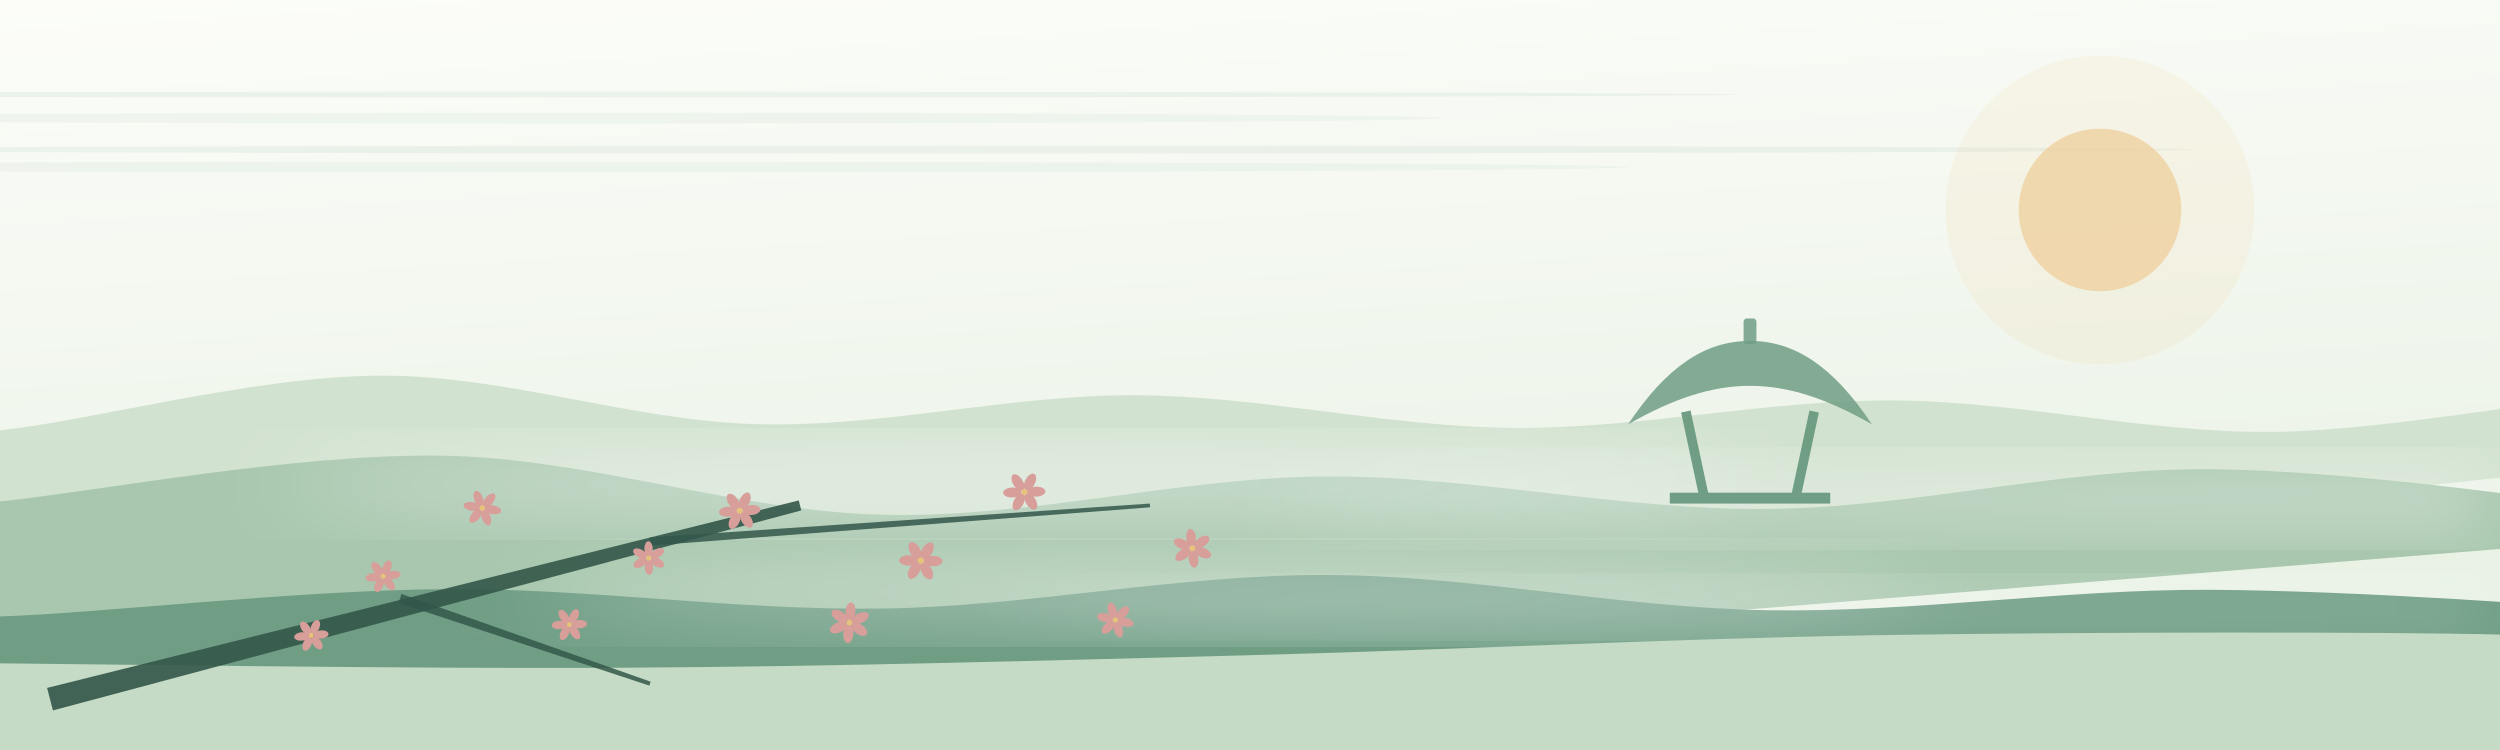
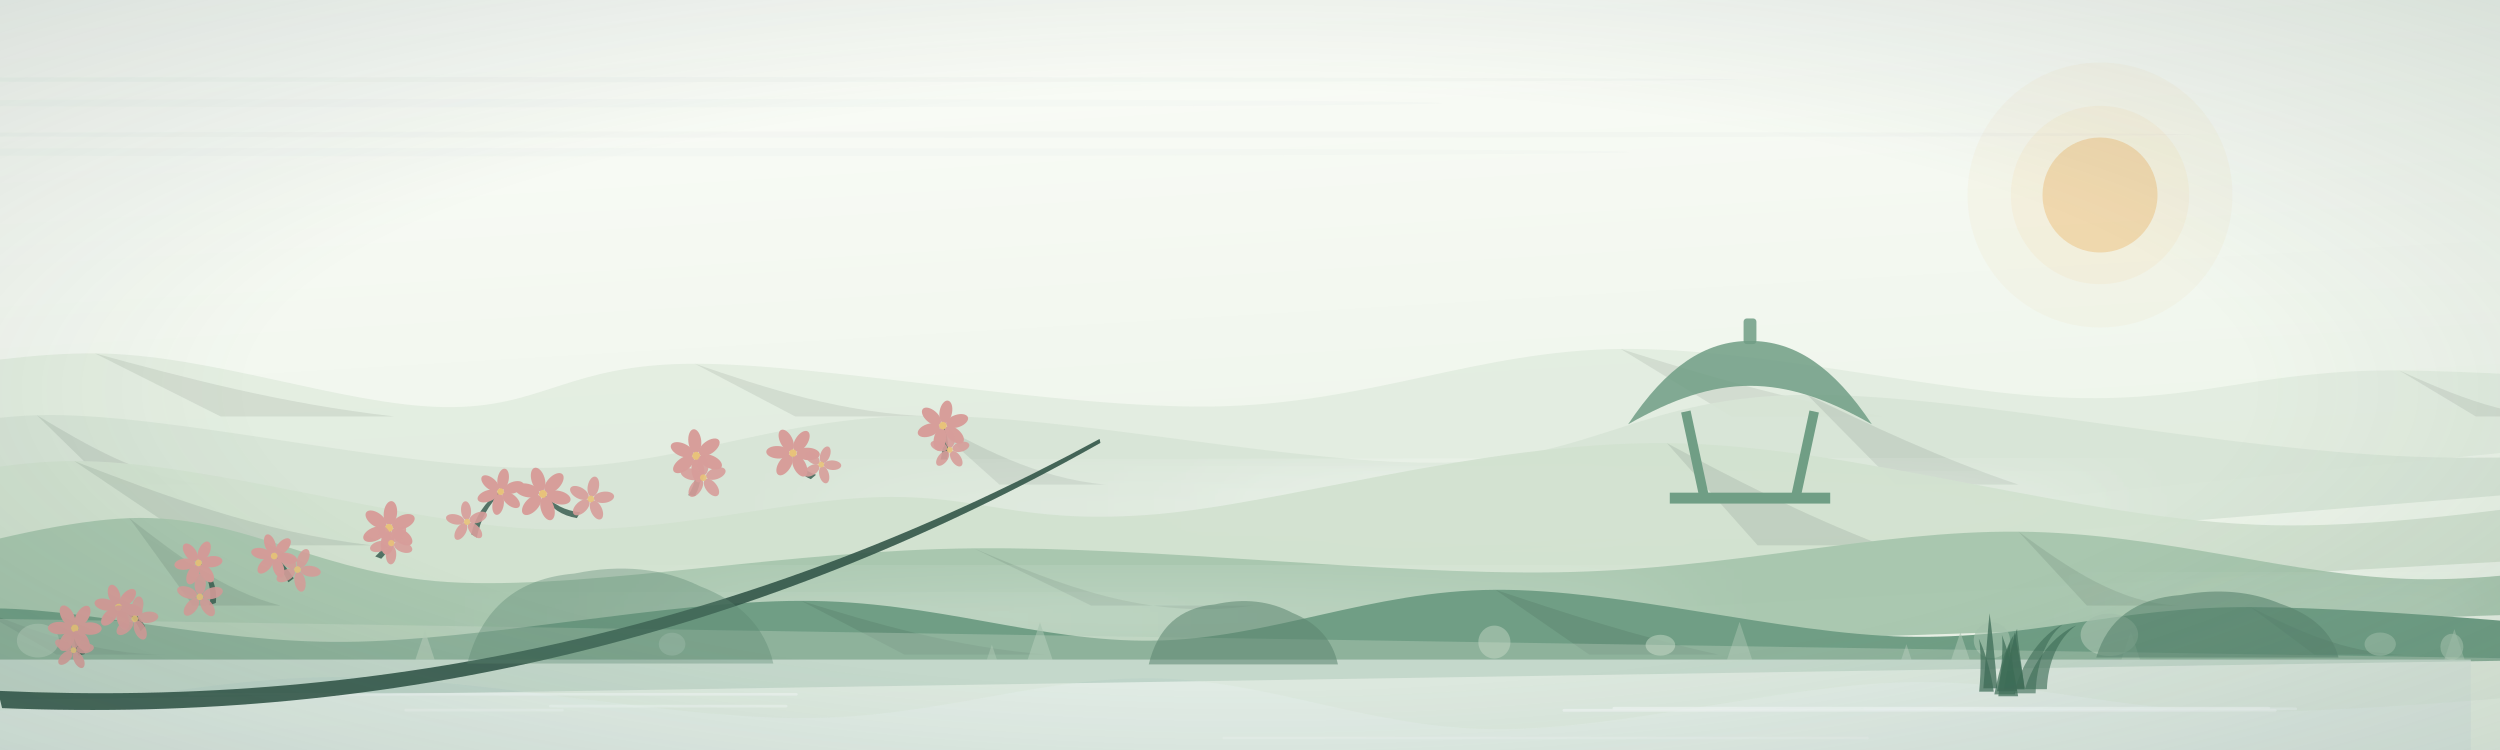
<svg xmlns="http://www.w3.org/2000/svg" viewBox="0 0 1200 360" width="1200" height="360" role="img">
  <defs>
    <linearGradient id="sky" x1="0" y1="0" x2="0.2" y2="1">
      <stop offset="0" stop-color="#FCFDF9" />
-       <stop offset="1" stop-color="#E8F1E4" />
+       <stop offset="1" stop-color="#E9F2E6" />
    </linearGradient>
    <filter id="soft" x="-40%" y="-70%" width="180%" height="240%">
      <feGaussianBlur stdDeviation="21.6" />
    </filter>
  </defs>
  <rect width="1200" height="360" fill="url(#sky)" />
-   <ellipse cx="280.3" cy="45.4" rx="554.8" ry="1.4" fill="#b0cabc" fill-opacity="0.19" />
-   <ellipse cx="459.8" cy="71.8" rx="592.4" ry="1.9" fill="#b0cabc" fill-opacity="0.18" />
-   <ellipse cx="253.8" cy="80.2" rx="528.3" ry="2.6" fill="#b0cabc" fill-opacity="0.13" />
-   <ellipse cx="273.8" cy="56.7" rx="418.7" ry="2.6" fill="#b0cabc" fill-opacity="0.13" />
-   <circle cx="1008.0" cy="100.8" r="74.1" fill="#EFCF9C" fill-opacity="0.16" />
-   <circle cx="1008.0" cy="100.8" r="39.0" fill="#EFCF9C" fill-opacity="0.75" />
-   <path d="M-72.0,205.5 C-60.0,205.7 -42.3,210.7 0.0,206.5 C42.3,202.3 121.1,180.7 181.7,180.3 C242.3,179.8 302.9,202.0 363.4,203.6 C424.0,205.2 484.6,189.4 545.1,189.7 C605.7,190.0 666.3,205.0 726.9,205.4 C787.4,205.8 848.0,191.9 908.6,192.2 C969.1,192.5 1029.7,207.8 1090.3,207.3 C1150.9,206.9 1241.7,187.2 1272.0,189.5 C1302.3,191.8 1272.0,216.1 1272.0,221.4 L0.0,360.0 L-72.0,360.0 Z" fill="#D2E2D0" />
-   <path d="M-72.0,248.4 C-60.0,247.1 -47.3,245.7 0.0,240.7 C47.3,235.8 141.3,217.7 212.0,218.7 C282.7,219.8 353.3,245.4 424.0,247.1 C494.7,248.8 565.3,229.2 636.0,228.7 C706.7,228.3 777.3,244.9 848.0,244.3 C918.7,243.7 989.3,224.8 1060.0,225.2 C1130.7,225.6 1236.7,241.4 1272.0,246.8 C1307.3,252.2 1272.0,255.9 1272.0,257.7 L0.0,360.0 L-72.0,360.0 Z" fill="#A8C7AE" />
-   <path d="M-72.0,292.1 C-60.0,292.7 -47.3,297.5 0.0,295.9 C47.3,294.4 141.3,283.4 212.0,282.8 C282.7,282.1 353.3,293.2 424.0,292.1 C494.7,291.0 565.3,275.8 636.0,276.0 C706.7,276.1 777.3,291.7 848.0,292.9 C918.7,294.1 989.3,282.9 1060.0,283.1 C1130.7,283.4 1236.7,291.0 1272.0,294.4 C1307.3,297.8 1272.0,302.1 1272.0,303.6 L0.0,360.0 L-72.0,360.0 Z" fill="#709E85" />
-   <ellipse cx="486.0" cy="232.3" rx="351.9" ry="11.1" fill="#FFFFFF" fill-opacity="0.75" filter="url(#soft)" />
-   <ellipse cx="1179.9" cy="239.3" rx="569.7" ry="10.2" fill="#FFFFFF" fill-opacity="0.67" filter="url(#soft)" />
-   <ellipse cx="590.4" cy="284.2" rx="332.5" ry="10.8" fill="#FFFFFF" fill-opacity="0.61" filter="url(#soft)" />
-   <ellipse cx="946.1" cy="291.3" rx="457.4" ry="6.7" fill="#FFFFFF" fill-opacity="0.60" filter="url(#soft)" />
-   <path d="M-24.0,318.2 C30.0,318.5 196.0,321.2 300.0,320.5 C404.0,319.9 500.0,317.1 600.0,314.5 C700.0,311.9 800.0,306.6 900.0,304.9 C1000.0,303.3 1146.0,303.2 1200.0,304.6 C1254.0,306.0 1220.0,312.0 1224.0,313.5 L1200.0,360.0 L-24.0,360.0 Z" fill="#C6DBC5" />
+   <ellipse cx="280.3" cy="38.2" rx="554.8" ry="1.2" fill="#bfd3c8" fill-opacity="0.09" />
+   <ellipse cx="459.8" cy="64.6" rx="592.4" ry="1.5" fill="#bfd3c8" fill-opacity="0.08" />
+   <ellipse cx="253.8" cy="73.0" rx="528.3" ry="2.0" fill="#bfd3c8" fill-opacity="0.06" />
+   <ellipse cx="273.8" cy="49.5" rx="418.7" ry="2.0" fill="#bfd3c8" fill-opacity="0.06" />
+   <circle cx="1008.0" cy="93.6" r="63.6" fill="#EFCF9C" fill-opacity="0.10" />
+   <circle cx="1008.0" cy="93.6" r="42.8" fill="#EFCF9C" fill-opacity="0.16" />
+   <circle cx="1008.0" cy="93.6" r="27.6" fill="#EFCF9C" fill-opacity="0.72" />
+   <path d="M-120.0,193.1 C-92.4,189.2 -10.0,169.2 45.5,169.6 C101.0,170.0 165.0,194.6 213.0,195.4 C261.0,196.2 271.9,174.6 333.5,174.6 C395.1,174.5 508.7,196.3 582.8,195.1 C656.8,193.9 709.2,168.2 777.9,167.5 C846.6,166.8 932.8,189.3 995.1,191.0 C1057.3,192.7 1086.0,177.3 1151.6,177.8 C1217.2,178.4 1360.5,189.6 1388.5,194.2 C1416.6,198.8 1331.4,203.7 1320.0,205.6 L0.0,336.0 L-120.0,336.0 Z" fill="#e0ebde" fill-opacity="0.82" />
+   <path d="M45.5,169.6 C88.6,181.3 134.7,193.7 189.3,199.9 L105.9,199.9 Z" fill="#a5b1a6" fill-opacity="0.28" />
+   <path d="M333.5,174.6 C367.9,186.3 404.6,198.7 448.3,199.9 L381.7,199.9 Z" fill="#a5b1a6" fill-opacity="0.28" />
+   <path d="M777.9,167.5 C815.8,179.3 856.3,191.7 904.4,199.9 L831.0,199.9 Z" fill="#a5b1a6" fill-opacity="0.28" />
+   <path d="M1151.6,177.8 C1177.9,189.6 1205.9,202.0 1239.2,199.9 L1188.4,199.9 Z" fill="#a5b1a6" fill-opacity="0.28" />
+   <path d="M-120.0,235.6 C-97.1,229.6 -45.2,201.2 17.7,199.3 C80.6,197.5 186.5,224.6 257.3,224.6 C328.2,224.6 370.0,200.0 442.9,199.6 C515.8,199.1 623.7,223.7 694.5,222.0 C765.2,220.3 788.5,189.9 867.5,189.5 C946.4,189.1 1067.9,217.2 1168.2,219.5 C1268.5,221.9 1444.0,202.2 1469.3,203.6 C1494.6,205.0 1344.9,224.0 1320.0,228.0 L0.0,336.0 L-120.0,336.0 Z" fill="#d7e5d6" fill-opacity="0.90" />
+   <path d="M17.7,199.3 C42.1,213.9 68.1,229.4 99.0,232.6 L51.8,232.6 Z" fill="#9eada1" fill-opacity="0.31" />
+   <path d="M442.9,199.6 C469.2,214.2 497.3,229.6 530.6,232.6 L479.7,232.6 Z" fill="#9eada1" fill-opacity="0.31" />
+   <path d="M867.5,189.5 C897.9,204.1 930.3,219.6 968.8,232.6 L910.0,232.6 Z" fill="#9eada1" fill-opacity="0.31" />
+   <path d="M1469.3,203.6 C1498.7,218.2 1530.0,233.7 1567.1,232.6 L1510.4,232.6 Z" fill="#9eada1" fill-opacity="0.31" />
+   <ellipse cx="670.5" cy="240.7" rx="133.0" ry="6.9" fill="#FFFFFF" fill-opacity="0.46" filter="url(#soft)" />
+   <ellipse cx="802.1" cy="242.3" rx="220.4" ry="9.3" fill="#FFFFFF" fill-opacity="0.67" filter="url(#soft)" />
+   <ellipse cx="833.8" cy="242.2" rx="185.7" ry="6.7" fill="#FFFFFF" fill-opacity="0.46" filter="url(#soft)" />
+   <ellipse cx="604.1" cy="243.3" rx="226.5" ry="9.5" fill="#FFFFFF" fill-opacity="0.57" filter="url(#soft)" />
+   <path d="M-120.0,254.9 C-94.1,249.3 -27.3,221.4 35.6,221.3 C98.5,221.1 192.7,251.0 257.3,253.9 C321.8,256.8 374.2,239.7 423.0,238.6 C471.9,237.5 487.5,251.5 550.3,247.2 C613.2,242.9 710.1,211.9 800.1,212.7 C890.2,213.5 998.1,249.9 1090.5,252.1 C1183.0,254.2 1316.6,223.8 1354.9,225.6 C1393.1,227.5 1325.8,256.8 1320.0,263.0 L0.0,336.0 L-120.0,336.0 Z" fill="#D2E2D0" fill-opacity="0.95" />
+   <path d="M35.6,221.3 C78.5,237.8 124.3,255.2 178.6,261.8 L95.7,261.8 Z" fill="#9bab9c" fill-opacity="0.32" />
+   <path d="M800.1,212.7 C831.2,229.3 864.4,246.7 903.7,261.8 L843.7,261.8 Z" fill="#9bab9c" fill-opacity="0.32" />
+   <path d="M1354.9,225.6 C1391.1,242.2 1429.8,259.6 1475.8,261.8 L1405.7,261.8 Z" fill="#9bab9c" fill-opacity="0.32" />
+   <path d="M-120.0,292.3 C-89.7,285.0 5.2,250.8 62.1,248.7 C119.0,246.6 153.8,277.3 221.4,279.7 C288.9,282.1 379.7,264.0 467.4,263.2 C555.1,262.3 663.9,276.0 747.4,274.7 C831.0,273.4 900.1,254.6 968.9,255.2 C1037.7,255.7 1100.9,276.9 1160.2,278.0 C1219.5,279.2 1297.9,260.0 1324.6,262.1 C1351.2,264.3 1320.8,286.3 1320.0,291.2 L0.0,336.0 L-120.0,336.0 Z" fill="#A8C7AE" fill-opacity="0.98" />
+   <path d="M62.1,248.7 C83.9,265.7 107.1,283.6 134.7,290.7 L92.6,290.7 Z" fill="#7d9885" fill-opacity="0.33" />
+   <path d="M467.4,263.2 C507.7,280.2 550.6,298.1 601.6,290.7 L523.8,290.7 Z" fill="#7d9885" fill-opacity="0.33" />
+   <path d="M968.9,255.2 C992.3,272.2 1017.3,290.1 1046.9,290.7 L1001.7,290.7 Z" fill="#7d9885" fill-opacity="0.33" />
+   <path d="M1324.6,262.1 C1362.6,279.1 1403.1,297.1 1451.3,290.7 L1377.8,290.7 Z" fill="#7d9885" fill-opacity="0.33" />
+   <ellipse cx="557.0" cy="294.9" rx="257.8" ry="9.7" fill="#FFFFFF" fill-opacity="0.53" filter="url(#soft)" />
+   <ellipse cx="410.9" cy="299.4" rx="178.3" ry="6.3" fill="#FFFFFF" fill-opacity="0.39" filter="url(#soft)" />
+   <ellipse cx="1276.8" cy="296.8" rx="272.8" ry="9.1" fill="#FFFFFF" fill-opacity="0.36" filter="url(#soft)" />
+   <path d="M-120.0,318.1 C-101.9,313.8 -58.8,293.7 -11.2,292.1 C36.5,290.4 100.0,308.7 165.9,308.1 C231.9,307.5 319.8,288.5 384.5,288.4 C449.2,288.3 498.5,308.4 554.0,307.5 C609.6,306.6 657.7,283.4 717.8,283.1 C777.9,282.7 854.3,304.2 914.7,305.6 C975.1,307.0 1016.5,291.2 1080.2,291.4 C1143.9,291.6 1256.9,302.8 1296.9,306.8 C1336.8,310.8 1316.1,313.9 1320.0,315.3 L0.0,336.0 L-120.0,336.0 Z" fill="#709E85" fill-opacity="1.00" />
+   <path d="M-11.2,292.1 C16.2,302.8 45.4,314.2 80.0,314.2 L27.1,314.2 Z" fill="#567c68" fill-opacity="0.34" />
+   <path d="M384.5,288.4 C419.9,299.2 457.7,310.6 502.7,314.2 L434.1,314.2 Z" fill="#567c68" fill-opacity="0.34" />
+   <path d="M717.8,283.1 C749.9,293.8 784.2,305.2 824.9,314.2 L762.8,314.2 Z" fill="#567c68" fill-opacity="0.34" />
+   <path d="M1080.2,291.4 C1102.1,302.2 1125.5,313.5 1153.2,314.2 L1110.8,314.2 Z" fill="#567c68" fill-opacity="0.34" />
+   <ellipse cx="797.0" cy="309.7" rx="7.1" ry="5.0" fill="#a6c3ae" fill-opacity="0.79" />
+   <path d="M473.7,316.6 L476.1,309.4 L478.5,316.6 Z" fill="#a6c3ae" fill-opacity="0.45" />
+   <path d="M829.0,316.6 L835.0,298.5 L841.0,316.6 Z" fill="#a6c3ae" fill-opacity="0.53" />
+   <ellipse cx="1176.9" cy="310.5" rx="5.5" ry="6.3" fill="#a6c3ae" fill-opacity="0.64" />
+   <ellipse cx="956.1" cy="307.3" rx="8.7" ry="8.6" fill="#a6c3ae" fill-opacity="0.64" />
+   <ellipse cx="1142.5" cy="309.2" rx="7.5" ry="5.6" fill="#a6c3ae" fill-opacity="0.57" />
+   <path d="M936.6,316.6 L941.0,303.4 L945.4,316.6 Z" fill="#a6c3ae" fill-opacity="0.62" />
+   <ellipse cx="18.2" cy="307.5" rx="10.1" ry="8.1" fill="#a6c3ae" fill-opacity="0.58" />
+   <ellipse cx="322.6" cy="309.2" rx="6.4" ry="5.5" fill="#a6c3ae" fill-opacity="0.70" />
+   <path d="M199.4,316.6 L204.0,302.8 L208.6,316.6 Z" fill="#a6c3ae" fill-opacity="0.68" />
+   <path d="M493.3,316.6 L499.2,298.7 L505.2,316.6 Z" fill="#a6c3ae" fill-opacity="0.58" />
+   <ellipse cx="1012.5" cy="304.7" rx="13.8" ry="10.2" fill="#a6c3ae" fill-opacity="0.74" />
+   <ellipse cx="717.3" cy="308.2" rx="7.7" ry="7.9" fill="#a6c3ae" fill-opacity="0.74" />
+   <path d="M1173.3,316.6 L1178.1,302.0 L1183.0,316.6 Z" fill="#a6c3ae" fill-opacity="0.57" />
+   <path d="M912.6,316.6 L915.1,309.2 L917.5,316.6 Z" fill="#a6c3ae" fill-opacity="0.55" />
+   <path d="M1018.3,316.6 L1022.8,303.2 L1027.2,316.6 Z" fill="#a6c3ae" fill-opacity="0.45" />
+   <rect x="-24.0" y="316.6" width="1210" height="53.4" fill="#DCE9E4" fill-opacity="0.72" />
+   <g transform="translate(0,633.1) scale(1,-1)" opacity="0.30">
+     <path d="M-120.0,318.1 C-101.9,313.8 -58.8,293.7 -11.2,292.1 C36.5,290.4 100.0,308.7 165.9,308.1 C231.9,307.5 319.8,288.5 384.5,288.4 C449.2,288.3 498.5,308.4 554.0,307.5 C609.6,306.6 657.7,283.4 717.8,283.1 C777.9,282.7 854.3,304.2 914.7,305.6 C975.1,307.0 1016.5,291.2 1080.2,291.4 C1143.9,291.6 1256.9,302.8 1296.9,306.8 C1336.8,310.8 1316.1,313.9 1320.0,315.3 L0.0,336.0 L-120.0,336.0 Z" fill="#D2E2D0" />
+   </g>
+   <rect x="263.5" y="338.3" width="114.5" height="1.3" rx="0.7" fill="#eff5f3" fill-opacity="0.48" />
+   <rect x="194.1" y="340.2" width="76.5" height="1.3" rx="0.7" fill="#eff5f3" fill-opacity="0.47" />
+   <rect x="750.0" y="340.3" width="342.8" height="1.3" rx="0.7" fill="#eff5f3" fill-opacity="0.71" />
+   <rect x="894.5" y="339.6" width="208.1" height="1.3" rx="0.7" fill="#eff5f3" fill-opacity="0.55" />
+   <rect x="90.4" y="332.6" width="292.5" height="1.3" rx="0.7" fill="#eff5f3" fill-opacity="0.62" />
+   <rect x="586.8" y="353.6" width="310.2" height="1.3" rx="0.7" fill="#eff5f3" fill-opacity="0.36" />
+   <rect x="774.0" y="339.3" width="315.7" height="1.3" rx="0.7" fill="#eff5f3" fill-opacity="0.74" />
  <g transform="translate(840.0,216.0) scale(1.54)" fill="#709E85" fill-opacity="0.85">
    <path d="M-38,-8 C-26,-26 -14,-34 0,-34 C14,-34 26,-26 38,-8 C24,-16 12,-20 0,-20 C-12,-20 -24,-16 -38,-8 Z" />
    <rect x="-2" y="-41" width="4" height="8" rx="1" />
    <path d="M-20,-12 L-14,16" stroke="#709E85" stroke-width="3" />
    <path d="M20,-12 L14,16" stroke="#709E85" stroke-width="3" />
    <path d="M-25,15 L25,15" stroke="#709E85" stroke-width="3.4" />
  </g>
-   <path d="M25.4,341.0 L384.6,245.0 L383.4,240.2 L22.6,330.2 Z" fill="#33574A" fill-opacity="0.90" />
-   <path d="M191.3,289.4 L311.7,329.1 L312.3,327.2 L192.7,285.1 Z" fill="#33574A" fill-opacity="0.85" />
-   <path d="M312.1,261.9 L552.1,243.5 L551.9,241.7 L311.9,258.0 Z" fill="#33574A" fill-opacity="0.85" />
-   <ellipse cx="152.2" cy="308.6" rx="3.6" ry="2.0" fill="#D79E9A" fill-opacity="1.00" transform="rotate(54 152.2 308.6)" />
-   <ellipse cx="147.5" cy="309.0" rx="3.6" ry="2.0" fill="#D79E9A" fill-opacity="1.00" transform="rotate(114 147.5 309.0)" />
-   <ellipse cx="144.8" cy="305.5" rx="3.6" ry="2.0" fill="#D79E9A" fill-opacity="1.00" transform="rotate(174 144.8 305.5)" />
-   <ellipse cx="146.7" cy="301.5" rx="3.6" ry="2.0" fill="#D79E9A" fill-opacity="1.00" transform="rotate(234 146.7 301.5)" />
-   <ellipse cx="151.3" cy="301.0" rx="3.6" ry="2.0" fill="#D79E9A" fill-opacity="1.00" transform="rotate(294 151.3 301.0)" />
-   <ellipse cx="154.1" cy="304.6" rx="3.6" ry="2.0" fill="#D79E9A" fill-opacity="1.00" transform="rotate(354 154.1 304.6)" />
-   <circle cx="149.4" cy="305.0" r="1.2" fill="#E8C27A" fill-opacity="1.00" />
-   <ellipse cx="186.8" cy="280.1" rx="3.7" ry="2.0" fill="#D79E9A" fill-opacity="1.00" transform="rotate(53 186.8 280.1)" />
-   <ellipse cx="182.0" cy="280.7" rx="3.7" ry="2.0" fill="#D79E9A" fill-opacity="1.00" transform="rotate(113 182.0 280.7)" />
-   <ellipse cx="179.1" cy="277.1" rx="3.7" ry="2.0" fill="#D79E9A" fill-opacity="1.00" transform="rotate(173 179.1 277.1)" />
-   <ellipse cx="181.0" cy="273.0" rx="3.7" ry="2.0" fill="#D79E9A" fill-opacity="1.00" transform="rotate(233 181.0 273.0)" />
-   <ellipse cx="185.7" cy="272.5" rx="3.7" ry="2.0" fill="#D79E9A" fill-opacity="1.00" transform="rotate(293 185.7 272.5)" />
-   <ellipse cx="188.6" cy="276.0" rx="3.7" ry="2.0" fill="#D79E9A" fill-opacity="1.00" transform="rotate(353 188.6 276.0)" />
-   <circle cx="183.9" cy="276.6" r="1.2" fill="#E8C27A" fill-opacity="1.00" />
-   <ellipse cx="236.6" cy="244.7" rx="4.0" ry="2.1" fill="#D79E9A" fill-opacity="1.00" transform="rotate(9 236.6 244.7)" />
-   <ellipse cx="233.4" cy="248.4" rx="4.0" ry="2.1" fill="#D79E9A" fill-opacity="1.00" transform="rotate(69 233.4 248.4)" />
-   <ellipse cx="228.3" cy="247.6" rx="4.0" ry="2.1" fill="#D79E9A" fill-opacity="1.00" transform="rotate(129 228.3 247.6)" />
-   <ellipse cx="226.5" cy="243.1" rx="4.0" ry="2.1" fill="#D79E9A" fill-opacity="1.00" transform="rotate(189 226.5 243.1)" />
-   <ellipse cx="229.7" cy="239.4" rx="4.0" ry="2.1" fill="#D79E9A" fill-opacity="1.00" transform="rotate(249 229.7 239.4)" />
-   <ellipse cx="234.8" cy="240.2" rx="4.0" ry="2.1" fill="#D79E9A" fill-opacity="1.00" transform="rotate(309 234.8 240.2)" />
-   <circle cx="231.5" cy="243.9" r="1.3" fill="#E8C27A" fill-opacity="1.00" />
-   <ellipse cx="275.9" cy="303.6" rx="3.7" ry="2.0" fill="#D79E9A" fill-opacity="1.00" transform="rotate(57 275.9 303.6)" />
-   <ellipse cx="271.1" cy="303.8" rx="3.7" ry="2.0" fill="#D79E9A" fill-opacity="1.00" transform="rotate(117 271.1 303.8)" />
-   <ellipse cx="268.5" cy="300.0" rx="3.7" ry="2.0" fill="#D79E9A" fill-opacity="1.00" transform="rotate(177 268.5 300.0)" />
-   <ellipse cx="270.7" cy="296.0" rx="3.7" ry="2.0" fill="#D79E9A" fill-opacity="1.00" transform="rotate(237 270.7 296.0)" />
-   <ellipse cx="275.5" cy="295.8" rx="3.7" ry="2.0" fill="#D79E9A" fill-opacity="1.00" transform="rotate(297 275.5 295.8)" />
-   <ellipse cx="278.1" cy="299.6" rx="3.7" ry="2.0" fill="#D79E9A" fill-opacity="1.00" transform="rotate(357 278.1 299.6)" />
-   <circle cx="273.3" cy="299.8" r="1.2" fill="#E8C27A" fill-opacity="1.00" />
-   <ellipse cx="315.5" cy="270.0" rx="3.6" ry="2.0" fill="#D79E9A" fill-opacity="1.00" transform="rotate(29 315.5 270.0)" />
-   <ellipse cx="311.5" cy="272.3" rx="3.6" ry="2.0" fill="#D79E9A" fill-opacity="1.00" transform="rotate(89 311.5 272.3)" />
-   <ellipse cx="307.3" cy="270.1" rx="3.6" ry="2.0" fill="#D79E9A" fill-opacity="1.00" transform="rotate(149 307.3 270.1)" />
-   <ellipse cx="307.2" cy="265.7" rx="3.6" ry="2.0" fill="#D79E9A" fill-opacity="1.00" transform="rotate(209 307.2 265.7)" />
-   <ellipse cx="311.3" cy="263.4" rx="3.6" ry="2.0" fill="#D79E9A" fill-opacity="1.00" transform="rotate(269 311.3 263.4)" />
-   <ellipse cx="315.5" cy="265.6" rx="3.6" ry="2.0" fill="#D79E9A" fill-opacity="1.00" transform="rotate(329 315.5 265.6)" />
-   <circle cx="311.4" cy="267.9" r="1.2" fill="#E8C27A" fill-opacity="1.00" />
-   <ellipse cx="358.3" cy="249.5" rx="4.3" ry="2.4" fill="#D79E9A" fill-opacity="1.00" transform="rotate(56 358.3 249.5)" />
-   <ellipse cx="352.6" cy="249.9" rx="4.3" ry="2.4" fill="#D79E9A" fill-opacity="1.00" transform="rotate(116 352.6 249.9)" />
-   <ellipse cx="349.4" cy="245.6" rx="4.3" ry="2.4" fill="#D79E9A" fill-opacity="1.00" transform="rotate(176 349.4 245.6)" />
-   <ellipse cx="351.9" cy="240.8" rx="4.3" ry="2.4" fill="#D79E9A" fill-opacity="1.00" transform="rotate(236 351.9 240.8)" />
-   <ellipse cx="357.5" cy="240.4" rx="4.3" ry="2.4" fill="#D79E9A" fill-opacity="1.00" transform="rotate(296 357.5 240.4)" />
-   <ellipse cx="360.7" cy="244.8" rx="4.3" ry="2.4" fill="#D79E9A" fill-opacity="1.00" transform="rotate(356 360.7 244.8)" />
-   <circle cx="355.1" cy="245.2" r="1.4" fill="#E8C27A" fill-opacity="1.00" />
-   <ellipse cx="412.4" cy="302.0" rx="4.4" ry="2.4" fill="#D79E9A" fill-opacity="1.00" transform="rotate(35 412.4 302.0)" />
-   <ellipse cx="407.2" cy="304.3" rx="4.4" ry="2.4" fill="#D79E9A" fill-opacity="1.00" transform="rotate(95 407.2 304.3)" />
-   <ellipse cx="402.5" cy="301.2" rx="4.4" ry="2.4" fill="#D79E9A" fill-opacity="1.00" transform="rotate(155 402.5 301.2)" />
-   <ellipse cx="403.0" cy="295.8" rx="4.4" ry="2.4" fill="#D79E9A" fill-opacity="1.00" transform="rotate(215 403.0 295.8)" />
-   <ellipse cx="408.2" cy="293.6" rx="4.4" ry="2.4" fill="#D79E9A" fill-opacity="1.00" transform="rotate(275 408.2 293.6)" />
-   <ellipse cx="412.9" cy="296.7" rx="4.4" ry="2.4" fill="#D79E9A" fill-opacity="1.00" transform="rotate(335 412.9 296.7)" />
-   <circle cx="407.7" cy="298.9" r="1.4" fill="#E8C27A" fill-opacity="1.00" />
-   <ellipse cx="447.9" cy="269.3" rx="4.5" ry="2.5" fill="#D79E9A" fill-opacity="1.00" transform="rotate(1 447.9 269.3)" />
-   <ellipse cx="444.8" cy="274.0" rx="4.5" ry="2.5" fill="#D79E9A" fill-opacity="1.00" transform="rotate(61 444.8 274.0)" />
-   <ellipse cx="438.9" cy="273.8" rx="4.5" ry="2.5" fill="#D79E9A" fill-opacity="1.00" transform="rotate(121 438.9 273.8)" />
-   <ellipse cx="436.1" cy="269.0" rx="4.5" ry="2.5" fill="#D79E9A" fill-opacity="1.00" transform="rotate(181 436.1 269.0)" />
-   <ellipse cx="439.2" cy="264.3" rx="4.5" ry="2.5" fill="#D79E9A" fill-opacity="1.00" transform="rotate(241 439.2 264.3)" />
-   <ellipse cx="445.1" cy="264.4" rx="4.5" ry="2.5" fill="#D79E9A" fill-opacity="1.00" transform="rotate(301 445.1 264.4)" />
-   <circle cx="442.0" cy="269.1" r="1.5" fill="#E8C27A" fill-opacity="1.00" />
-   <ellipse cx="494.8" cy="240.7" rx="4.4" ry="2.4" fill="#D79E9A" fill-opacity="1.00" transform="rotate(58 494.8 240.7)" />
-   <ellipse cx="489.0" cy="240.9" rx="4.4" ry="2.4" fill="#D79E9A" fill-opacity="1.00" transform="rotate(118 489.0 240.9)" />
-   <ellipse cx="485.9" cy="236.4" rx="4.4" ry="2.4" fill="#D79E9A" fill-opacity="1.00" transform="rotate(178 485.9 236.4)" />
-   <ellipse cx="488.6" cy="231.6" rx="4.4" ry="2.4" fill="#D79E9A" fill-opacity="1.00" transform="rotate(238 488.6 231.6)" />
-   <ellipse cx="494.4" cy="231.4" rx="4.4" ry="2.4" fill="#D79E9A" fill-opacity="1.00" transform="rotate(298 494.4 231.4)" />
-   <ellipse cx="497.4" cy="236.0" rx="4.4" ry="2.4" fill="#D79E9A" fill-opacity="1.00" transform="rotate(358 497.4 236.0)" />
-   <circle cx="491.7" cy="236.2" r="1.4" fill="#E8C27A" fill-opacity="1.00" />
-   <ellipse cx="540.3" cy="298.7" rx="3.9" ry="2.1" fill="#D79E9A" fill-opacity="1.00" transform="rotate(14 540.3 298.7)" />
-   <ellipse cx="536.8" cy="302.2" rx="3.9" ry="2.1" fill="#D79E9A" fill-opacity="1.00" transform="rotate(74 536.8 302.2)" />
-   <ellipse cx="531.9" cy="301.1" rx="3.9" ry="2.1" fill="#D79E9A" fill-opacity="1.00" transform="rotate(134 531.9 301.1)" />
-   <ellipse cx="530.4" cy="296.5" rx="3.9" ry="2.1" fill="#D79E9A" fill-opacity="1.00" transform="rotate(194 530.4 296.5)" />
-   <ellipse cx="533.9" cy="293.0" rx="3.9" ry="2.1" fill="#D79E9A" fill-opacity="1.00" transform="rotate(254 533.9 293.0)" />
-   <ellipse cx="538.9" cy="294.2" rx="3.9" ry="2.1" fill="#D79E9A" fill-opacity="1.00" transform="rotate(314 538.9 294.2)" />
-   <circle cx="535.4" cy="297.6" r="1.3" fill="#E8C27A" fill-opacity="1.00" />
-   <ellipse cx="577.4" cy="265.3" rx="4.2" ry="2.3" fill="#D79E9A" fill-opacity="1.00" transform="rotate(24 577.4 265.3)" />
-   <ellipse cx="572.9" cy="268.3" rx="4.2" ry="2.3" fill="#D79E9A" fill-opacity="1.00" transform="rotate(84 572.9 268.3)" />
-   <ellipse cx="567.8" cy="266.2" rx="4.2" ry="2.3" fill="#D79E9A" fill-opacity="1.00" transform="rotate(144 567.8 266.2)" />
-   <ellipse cx="567.3" cy="261.1" rx="4.2" ry="2.3" fill="#D79E9A" fill-opacity="1.00" transform="rotate(204 567.3 261.1)" />
-   <ellipse cx="571.7" cy="258.1" rx="4.2" ry="2.3" fill="#D79E9A" fill-opacity="1.00" transform="rotate(264 571.7 258.1)" />
-   <ellipse cx="576.8" cy="260.2" rx="4.2" ry="2.3" fill="#D79E9A" fill-opacity="1.00" transform="rotate(324 576.8 260.2)" />
-   <circle cx="572.3" cy="263.2" r="1.4" fill="#E8C27A" fill-opacity="1.00" />
+   <path d="M1.0,339.9 Q282.3,351.5 528.2,212.6 L527.8,210.7 Q280.7,344.6 -1.0,331.6 Z" fill="#33574A" fill-opacity="0.90" />
+   <path d="M40.8,313.9 Q37.5,308.0 36.4,301.5 L35.4,301.8 Q35.0,308.6 37.7,314.7 Z" fill="#33574A" fill-opacity="0.80" />
+   <ellipse cx="39.4" cy="307.5" rx="5.6" ry="3.0" fill="#D79E9A" fill-opacity="1.00" transform="rotate(61 39.4 307.5)" />
+   <ellipse cx="32.2" cy="307.4" rx="5.6" ry="3.0" fill="#D79E9A" fill-opacity="1.00" transform="rotate(121 32.2 307.4)" />
+   <ellipse cx="28.6" cy="301.5" rx="5.6" ry="3.0" fill="#D79E9A" fill-opacity="1.00" transform="rotate(181 28.6 301.5)" />
+   <ellipse cx="32.4" cy="295.7" rx="5.6" ry="3.0" fill="#D79E9A" fill-opacity="1.00" transform="rotate(241 32.4 295.7)" />
+   <ellipse cx="39.6" cy="295.8" rx="5.6" ry="3.0" fill="#D79E9A" fill-opacity="1.00" transform="rotate(301 39.6 295.8)" />
+   <ellipse cx="43.2" cy="301.7" rx="5.6" ry="3.0" fill="#D79E9A" fill-opacity="1.00" transform="rotate(361 43.2 301.7)" />
+   <circle cx="35.9" cy="301.6" r="1.8" fill="#E8C27A" fill-opacity="1.00" />
+   <ellipse cx="37.8" cy="316.7" rx="4.3" ry="2.3" fill="#D79E9A" fill-opacity="0.90" transform="rotate(63 37.8 316.7)" />
+   <ellipse cx="31.4" cy="315.7" rx="4.3" ry="2.3" fill="#D79E9A" fill-opacity="0.90" transform="rotate(135 31.4 315.7)" />
+   <ellipse cx="30.4" cy="309.7" rx="4.3" ry="2.3" fill="#D79E9A" fill-opacity="0.90" transform="rotate(207 30.4 309.7)" />
+   <ellipse cx="36.2" cy="307.0" rx="4.3" ry="2.3" fill="#D79E9A" fill-opacity="0.90" transform="rotate(279 36.2 307.0)" />
+   <ellipse cx="40.8" cy="311.3" rx="4.3" ry="2.3" fill="#D79E9A" fill-opacity="0.90" transform="rotate(351 40.8 311.3)" />
+   <circle cx="35.3" cy="312.1" r="1.4" fill="#E8C27A" fill-opacity="0.90" />
+   <path d="M69.6,300.7 Q65.8,293.2 57.2,291.1 L56.5,291.9 Q64.1,295.1 67.5,303.0 Z" fill="#33574A" fill-opacity="0.80" />
+   <ellipse cx="63.4" cy="292.8" rx="5.1" ry="2.8" fill="#D79E9A" fill-opacity="1.00" transform="rotate(12 63.4 292.8)" />
+   <ellipse cx="59.0" cy="297.4" rx="5.1" ry="2.8" fill="#D79E9A" fill-opacity="1.00" transform="rotate(72 59.0 297.4)" />
+   <ellipse cx="52.5" cy="296.1" rx="5.1" ry="2.8" fill="#D79E9A" fill-opacity="1.00" transform="rotate(132 52.5 296.1)" />
+   <ellipse cx="50.4" cy="290.2" rx="5.1" ry="2.8" fill="#D79E9A" fill-opacity="1.00" transform="rotate(192 50.4 290.2)" />
+   <ellipse cx="54.8" cy="285.6" rx="5.1" ry="2.8" fill="#D79E9A" fill-opacity="1.00" transform="rotate(252 54.8 285.6)" />
+   <ellipse cx="61.3" cy="286.9" rx="5.1" ry="2.8" fill="#D79E9A" fill-opacity="1.00" transform="rotate(312 61.3 286.9)" />
+   <circle cx="56.9" cy="291.5" r="1.7" fill="#E8C27A" fill-opacity="1.00" />
+   <ellipse cx="67.3" cy="302.4" rx="4.9" ry="2.7" fill="#D79E9A" fill-opacity="0.90" transform="rotate(66 67.3 302.4)" />
+   <ellipse cx="60.0" cy="301.0" rx="4.9" ry="2.7" fill="#D79E9A" fill-opacity="0.90" transform="rotate(138 60.0 301.0)" />
+   <ellipse cx="59.2" cy="294.0" rx="4.9" ry="2.7" fill="#D79E9A" fill-opacity="0.90" transform="rotate(210 59.2 294.0)" />
+   <ellipse cx="66.0" cy="291.1" rx="4.9" ry="2.7" fill="#D79E9A" fill-opacity="0.90" transform="rotate(282 66.0 291.1)" />
+   <ellipse cx="71.1" cy="296.3" rx="4.9" ry="2.7" fill="#D79E9A" fill-opacity="0.90" transform="rotate(354 71.1 296.3)" />
+   <circle cx="64.7" cy="297.0" r="1.6" fill="#E8C27A" fill-opacity="0.90" />
+   <path d="M103.6,289.4 Q104.8,278.0 95.8,270.0 L94.8,270.4 Q102.4,278.8 100.6,290.5 Z" fill="#33574A" fill-opacity="0.80" />
+   <ellipse cx="99.1" cy="275.2" rx="5.0" ry="2.7" fill="#D79E9A" fill-opacity="1.00" transform="rotate(54 99.1 275.2)" />
+   <ellipse cx="92.6" cy="275.8" rx="5.0" ry="2.7" fill="#D79E9A" fill-opacity="1.00" transform="rotate(114 92.6 275.8)" />
+   <ellipse cx="88.7" cy="270.8" rx="5.0" ry="2.7" fill="#D79E9A" fill-opacity="1.00" transform="rotate(174 88.7 270.8)" />
+   <ellipse cx="91.4" cy="265.2" rx="5.0" ry="2.7" fill="#D79E9A" fill-opacity="1.00" transform="rotate(234 91.4 265.2)" />
+   <ellipse cx="98.0" cy="264.6" rx="5.0" ry="2.7" fill="#D79E9A" fill-opacity="1.00" transform="rotate(294 98.0 264.6)" />
+   <ellipse cx="101.8" cy="269.6" rx="5.0" ry="2.7" fill="#D79E9A" fill-opacity="1.00" transform="rotate(354 101.8 269.6)" />
+   <circle cx="95.3" cy="270.2" r="1.6" fill="#E8C27A" fill-opacity="1.00" />
+   <ellipse cx="99.6" cy="291.4" rx="5.0" ry="2.7" fill="#D79E9A" fill-opacity="0.90" transform="rotate(56 99.6 291.4)" />
+   <ellipse cx="91.9" cy="291.3" rx="5.0" ry="2.7" fill="#D79E9A" fill-opacity="0.90" transform="rotate(128 91.9 291.3)" />
+   <ellipse cx="89.8" cy="284.4" rx="5.0" ry="2.7" fill="#D79E9A" fill-opacity="0.90" transform="rotate(200 89.8 284.4)" />
+   <ellipse cx="96.1" cy="280.4" rx="5.0" ry="2.7" fill="#D79E9A" fill-opacity="0.90" transform="rotate(272 96.1 280.4)" />
+   <ellipse cx="102.1" cy="284.7" rx="5.0" ry="2.7" fill="#D79E9A" fill-opacity="0.90" transform="rotate(344 102.1 284.7)" />
+   <circle cx="95.9" cy="286.5" r="1.6" fill="#E8C27A" fill-opacity="0.90" />
+   <path d="M141.0,277.6 Q137.2,271.6 132.0,266.6 L131.1,267.2 Q135.1,273.1 138.4,279.5 Z" fill="#33574A" fill-opacity="0.80" />
+   <ellipse cx="137.8" cy="268.0" rx="4.9" ry="2.6" fill="#D79E9A" fill-opacity="1.00" transform="rotate(12 137.8 268.0)" />
+   <ellipse cx="133.6" cy="272.5" rx="4.9" ry="2.6" fill="#D79E9A" fill-opacity="1.00" transform="rotate(72 133.6 272.5)" />
+   <ellipse cx="127.4" cy="271.3" rx="4.9" ry="2.6" fill="#D79E9A" fill-opacity="1.00" transform="rotate(132 127.4 271.3)" />
+   <ellipse cx="125.4" cy="265.7" rx="4.9" ry="2.6" fill="#D79E9A" fill-opacity="1.00" transform="rotate(192 125.4 265.7)" />
+   <ellipse cx="129.6" cy="261.2" rx="4.9" ry="2.6" fill="#D79E9A" fill-opacity="1.00" transform="rotate(252 129.6 261.2)" />
+   <ellipse cx="135.8" cy="262.4" rx="4.9" ry="2.6" fill="#D79E9A" fill-opacity="1.00" transform="rotate(312 135.8 262.4)" />
+   <circle cx="131.6" cy="266.9" r="1.6" fill="#E8C27A" fill-opacity="1.00" />
+   <ellipse cx="149.1" cy="274.2" rx="4.9" ry="2.6" fill="#D79E9A" fill-opacity="0.90" transform="rotate(7 149.1 274.2)" />
+   <ellipse cx="144.0" cy="279.2" rx="4.9" ry="2.6" fill="#D79E9A" fill-opacity="0.90" transform="rotate(79 144.0 279.2)" />
+   <ellipse cx="137.2" cy="276.2" rx="4.9" ry="2.6" fill="#D79E9A" fill-opacity="0.90" transform="rotate(151 137.2 276.2)" />
+   <ellipse cx="138.2" cy="269.3" rx="4.9" ry="2.6" fill="#D79E9A" fill-opacity="0.90" transform="rotate(223 138.2 269.3)" />
+   <ellipse cx="145.5" cy="268.1" rx="4.9" ry="2.6" fill="#D79E9A" fill-opacity="0.90" transform="rotate(295 145.5 268.1)" />
+   <circle cx="142.8" cy="273.4" r="1.6" fill="#E8C27A" fill-opacity="0.90" />
+   <path d="M183.0,268.2 Q189.1,262.3 187.2,253.6 L186.2,253.2 Q186.6,261.4 180.1,267.1 Z" fill="#33574A" fill-opacity="0.80" />
+   <ellipse cx="192.9" cy="257.6" rx="5.8" ry="3.2" fill="#D79E9A" fill-opacity="1.00" transform="rotate(36 192.9 257.6)" />
+   <ellipse cx="186.0" cy="260.5" rx="5.8" ry="3.2" fill="#D79E9A" fill-opacity="1.00" transform="rotate(96 186.0 260.5)" />
+   <ellipse cx="179.8" cy="256.4" rx="5.8" ry="3.2" fill="#D79E9A" fill-opacity="1.00" transform="rotate(156 179.8 256.4)" />
+   <ellipse cx="180.5" cy="249.3" rx="5.8" ry="3.2" fill="#D79E9A" fill-opacity="1.00" transform="rotate(216 180.5 249.3)" />
+   <ellipse cx="187.4" cy="246.3" rx="5.8" ry="3.2" fill="#D79E9A" fill-opacity="1.00" transform="rotate(276 187.4 246.3)" />
+   <ellipse cx="193.6" cy="250.5" rx="5.8" ry="3.2" fill="#D79E9A" fill-opacity="1.00" transform="rotate(336 193.6 250.5)" />
+   <circle cx="186.7" cy="253.4" r="1.9" fill="#E8C27A" fill-opacity="1.00" />
+   <ellipse cx="193.5" cy="262.6" rx="4.6" ry="2.5" fill="#D79E9A" fill-opacity="0.90" transform="rotate(20 193.5 262.6)" />
+   <ellipse cx="187.7" cy="266.3" rx="4.6" ry="2.5" fill="#D79E9A" fill-opacity="0.90" transform="rotate(92 187.7 266.3)" />
+   <ellipse cx="182.1" cy="262.3" rx="4.6" ry="2.5" fill="#D79E9A" fill-opacity="0.90" transform="rotate(164 182.1 262.3)" />
+   <ellipse cx="184.5" cy="256.1" rx="4.6" ry="2.5" fill="#D79E9A" fill-opacity="0.90" transform="rotate(236 184.5 256.1)" />
+   <ellipse cx="191.5" cy="256.3" rx="4.6" ry="2.5" fill="#D79E9A" fill-opacity="0.90" transform="rotate(308 191.5 256.3)" />
+   <circle cx="187.8" cy="260.7" r="1.5" fill="#E8C27A" fill-opacity="0.90" />
+   <path d="M228.9,258.0 Q231.3,245.1 240.8,236.3 L239.9,235.7 Q229.1,243.7 226.2,256.4 Z" fill="#33574A" fill-opacity="0.80" />
+   <ellipse cx="245.3" cy="240.0" rx="5.1" ry="2.7" fill="#D79E9A" fill-opacity="1.00" transform="rotate(40 245.3 240.0)" />
+   <ellipse cx="239.1" cy="242.1" rx="5.1" ry="2.7" fill="#D79E9A" fill-opacity="1.00" transform="rotate(100 239.1 242.1)" />
+   <ellipse cx="234.1" cy="238.1" rx="5.1" ry="2.7" fill="#D79E9A" fill-opacity="1.00" transform="rotate(160 234.1 238.1)" />
+   <ellipse cx="235.3" cy="232.0" rx="5.1" ry="2.7" fill="#D79E9A" fill-opacity="1.00" transform="rotate(220 235.3 232.0)" />
+   <ellipse cx="241.5" cy="230.0" rx="5.1" ry="2.7" fill="#D79E9A" fill-opacity="1.00" transform="rotate(280 241.5 230.0)" />
+   <ellipse cx="246.5" cy="234.0" rx="5.1" ry="2.7" fill="#D79E9A" fill-opacity="1.00" transform="rotate(340 246.5 234.0)" />
+   <circle cx="240.3" cy="236.0" r="1.6" fill="#E8C27A" fill-opacity="1.00" />
+   <ellipse cx="228.0" cy="254.6" rx="4.5" ry="2.4" fill="#D79E9A" fill-opacity="0.90" transform="rotate(49 228.0 254.6)" />
+   <ellipse cx="221.2" cy="255.1" rx="4.5" ry="2.4" fill="#D79E9A" fill-opacity="0.90" transform="rotate(121 221.2 255.1)" />
+   <ellipse cx="218.5" cy="249.3" rx="4.5" ry="2.4" fill="#D79E9A" fill-opacity="0.90" transform="rotate(193 218.5 249.3)" />
+   <ellipse cx="223.7" cy="245.1" rx="4.5" ry="2.4" fill="#D79E9A" fill-opacity="0.90" transform="rotate(265 223.7 245.1)" />
+   <ellipse cx="229.5" cy="248.4" rx="4.5" ry="2.4" fill="#D79E9A" fill-opacity="0.90" transform="rotate(337 229.5 248.4)" />
+   <circle cx="224.2" cy="250.5" r="1.5" fill="#E8C27A" fill-opacity="0.90" />
+   <path d="M278.5,245.9 Q267.6,244.8 260.8,236.7 L260.3,237.6 Q266.2,247.0 276.9,248.7 Z" fill="#33574A" fill-opacity="0.80" />
+   <ellipse cx="268.1" cy="238.8" rx="5.9" ry="3.2" fill="#D79E9A" fill-opacity="1.00" transform="rotate(13 268.1 238.8)" />
+   <ellipse cx="262.8" cy="244.0" rx="5.9" ry="3.2" fill="#D79E9A" fill-opacity="1.00" transform="rotate(73 262.8 244.0)" />
+   <ellipse cx="255.2" cy="242.4" rx="5.9" ry="3.2" fill="#D79E9A" fill-opacity="1.00" transform="rotate(133 255.2 242.4)" />
+   <ellipse cx="253.0" cy="235.4" rx="5.9" ry="3.2" fill="#D79E9A" fill-opacity="1.00" transform="rotate(193 253.0 235.4)" />
+   <ellipse cx="258.3" cy="230.2" rx="5.9" ry="3.2" fill="#D79E9A" fill-opacity="1.00" transform="rotate(253 258.3 230.2)" />
+   <ellipse cx="265.9" cy="231.9" rx="5.9" ry="3.2" fill="#D79E9A" fill-opacity="1.00" transform="rotate(313 265.9 231.9)" />
+   <circle cx="260.6" cy="237.1" r="1.9" fill="#E8C27A" fill-opacity="1.00" />
+   <ellipse cx="286.3" cy="244.8" rx="4.9" ry="2.7" fill="#D79E9A" fill-opacity="0.90" transform="rotate(65 286.3 244.8)" />
+   <ellipse cx="279.0" cy="243.5" rx="4.9" ry="2.7" fill="#D79E9A" fill-opacity="0.90" transform="rotate(137 279.0 243.5)" />
+   <ellipse cx="278.1" cy="236.6" rx="4.9" ry="2.7" fill="#D79E9A" fill-opacity="0.90" transform="rotate(209 278.1 236.6)" />
+   <ellipse cx="284.8" cy="233.6" rx="4.9" ry="2.7" fill="#D79E9A" fill-opacity="0.90" transform="rotate(281 284.8 233.6)" />
+   <ellipse cx="289.9" cy="238.7" rx="4.9" ry="2.7" fill="#D79E9A" fill-opacity="0.90" transform="rotate(353 289.9 238.7)" />
+   <circle cx="283.6" cy="239.5" r="1.6" fill="#E8C27A" fill-opacity="0.90" />
+   <path d="M333.6,238.1 Q338.5,229.0 334.8,218.8 L333.7,218.7 Q335.9,228.7 330.4,237.7 Z" fill="#33574A" fill-opacity="0.80" />
+   <ellipse cx="341.1" cy="221.7" rx="5.8" ry="3.1" fill="#D79E9A" fill-opacity="1.00" transform="rotate(24 341.1 221.7)" />
+   <ellipse cx="335.0" cy="225.8" rx="5.8" ry="3.1" fill="#D79E9A" fill-opacity="1.00" transform="rotate(84 335.0 225.8)" />
+   <ellipse cx="328.1" cy="222.9" rx="5.8" ry="3.1" fill="#D79E9A" fill-opacity="1.00" transform="rotate(144 328.1 222.9)" />
+   <ellipse cx="327.4" cy="215.9" rx="5.8" ry="3.1" fill="#D79E9A" fill-opacity="1.00" transform="rotate(204 327.4 215.9)" />
+   <ellipse cx="333.5" cy="211.8" rx="5.8" ry="3.1" fill="#D79E9A" fill-opacity="1.00" transform="rotate(264 333.5 211.8)" />
+   <ellipse cx="340.4" cy="214.7" rx="5.8" ry="3.1" fill="#D79E9A" fill-opacity="1.00" transform="rotate(324 340.4 214.7)" />
+   <circle cx="334.2" cy="218.8" r="1.9" fill="#E8C27A" fill-opacity="1.00" />
+   <ellipse cx="341.5" cy="234.0" rx="4.9" ry="2.7" fill="#D79E9A" fill-opacity="0.90" transform="rotate(52 341.5 234.0)" />
+   <ellipse cx="334.0" cy="234.2" rx="4.9" ry="2.7" fill="#D79E9A" fill-opacity="0.90" transform="rotate(124 334.0 234.2)" />
+   <ellipse cx="331.5" cy="227.6" rx="4.9" ry="2.7" fill="#D79E9A" fill-opacity="0.90" transform="rotate(196 331.5 227.6)" />
+   <ellipse cx="337.4" cy="223.3" rx="4.9" ry="2.7" fill="#D79E9A" fill-opacity="0.90" transform="rotate(268 337.4 223.3)" />
+   <ellipse cx="343.6" cy="227.3" rx="4.9" ry="2.7" fill="#D79E9A" fill-opacity="0.90" transform="rotate(340 343.6 227.3)" />
+   <circle cx="337.6" cy="229.3" r="1.6" fill="#E8C27A" fill-opacity="0.90" />
+   <path d="M391.7,227.9 Q383.3,225.1 381.0,217.1 L380.2,217.8 Q381.4,226.8 389.2,230.0 Z" fill="#33574A" fill-opacity="0.80" />
+   <ellipse cx="387.9" cy="217.9" rx="5.6" ry="3.0" fill="#D79E9A" fill-opacity="1.00" transform="rotate(3 387.9 217.9)" />
+   <ellipse cx="383.9" cy="223.6" rx="5.6" ry="3.0" fill="#D79E9A" fill-opacity="1.00" transform="rotate(63 383.9 223.6)" />
+   <ellipse cx="376.6" cy="223.2" rx="5.6" ry="3.0" fill="#D79E9A" fill-opacity="1.00" transform="rotate(123 376.6 223.2)" />
+   <ellipse cx="373.4" cy="217.1" rx="5.6" ry="3.0" fill="#D79E9A" fill-opacity="1.00" transform="rotate(183 373.4 217.1)" />
+   <ellipse cx="377.4" cy="211.4" rx="5.6" ry="3.0" fill="#D79E9A" fill-opacity="1.00" transform="rotate(243 377.4 211.4)" />
+   <ellipse cx="384.7" cy="211.8" rx="5.6" ry="3.0" fill="#D79E9A" fill-opacity="1.00" transform="rotate(303 384.7 211.8)" />
+   <circle cx="380.6" cy="217.5" r="1.8" fill="#E8C27A" fill-opacity="1.00" />
+   <ellipse cx="399.6" cy="223.3" rx="4.2" ry="2.3" fill="#D79E9A" fill-opacity="0.90" transform="rotate(3 399.6 223.3)" />
+   <ellipse cx="395.6" cy="227.9" rx="4.2" ry="2.3" fill="#D79E9A" fill-opacity="0.90" transform="rotate(75 395.6 227.9)" />
+   <ellipse cx="389.6" cy="225.8" rx="4.2" ry="2.3" fill="#D79E9A" fill-opacity="0.90" transform="rotate(147 389.6 225.8)" />
+   <ellipse cx="389.9" cy="219.8" rx="4.2" ry="2.3" fill="#D79E9A" fill-opacity="0.90" transform="rotate(219 389.9 219.8)" />
+   <ellipse cx="396.1" cy="218.3" rx="4.2" ry="2.3" fill="#D79E9A" fill-opacity="0.90" transform="rotate(291 396.1 218.3)" />
+   <circle cx="394.2" cy="223.0" r="1.4" fill="#E8C27A" fill-opacity="0.90" />
+   <path d="M454.7,220.5 Q456.0,212.3 453.1,204.3 L452.1,204.3 Q453.4,212.4 451.5,220.6 Z" fill="#33574A" fill-opacity="0.80" />
+   <ellipse cx="458.1" cy="208.7" rx="5.5" ry="3.0" fill="#D79E9A" fill-opacity="1.00" transform="rotate(41 458.1 208.7)" />
+   <ellipse cx="451.2" cy="210.9" rx="5.5" ry="3.0" fill="#D79E9A" fill-opacity="1.00" transform="rotate(101 451.2 210.9)" />
+   <ellipse cx="445.8" cy="206.5" rx="5.5" ry="3.0" fill="#D79E9A" fill-opacity="1.00" transform="rotate(161 445.8 206.5)" />
+   <ellipse cx="447.1" cy="199.9" rx="5.5" ry="3.0" fill="#D79E9A" fill-opacity="1.00" transform="rotate(221 447.1 199.9)" />
+   <ellipse cx="454.0" cy="197.7" rx="5.5" ry="3.0" fill="#D79E9A" fill-opacity="1.00" transform="rotate(281 454.0 197.7)" />
+   <ellipse cx="459.4" cy="202.1" rx="5.5" ry="3.0" fill="#D79E9A" fill-opacity="1.00" transform="rotate(341 459.4 202.1)" />
+   <circle cx="452.6" cy="204.3" r="1.8" fill="#E8C27A" fill-opacity="1.00" />
+   <ellipse cx="459.0" cy="220.2" rx="4.2" ry="2.3" fill="#D79E9A" fill-opacity="0.90" transform="rotate(56 459.0 220.2)" />
+   <ellipse cx="452.5" cy="220.0" rx="4.2" ry="2.3" fill="#D79E9A" fill-opacity="0.90" transform="rotate(128 452.5 220.0)" />
+   <ellipse cx="450.7" cy="214.1" rx="4.2" ry="2.3" fill="#D79E9A" fill-opacity="0.90" transform="rotate(200 450.7 214.1)" />
+   <ellipse cx="456.1" cy="210.8" rx="4.2" ry="2.3" fill="#D79E9A" fill-opacity="0.90" transform="rotate(272 456.1 210.8)" />
+   <ellipse cx="461.2" cy="214.5" rx="4.2" ry="2.3" fill="#D79E9A" fill-opacity="0.90" transform="rotate(344 461.2 214.5)" />
+   <circle cx="455.9" cy="215.9" r="1.4" fill="#E8C27A" fill-opacity="0.90" />
+   <path d="M962.0,330.9 C964.0,318.5 966.2,307.2 967.1,303.4 C967.8,308.9 970.4,319.9 971.9,330.9 Z" fill="#3F6E58" fill-opacity="0.80" />
+   <path d="M966.6,332.8 C970.5,317.9 980.1,304.4 990.0,299.8 C981.7,306.4 977.4,319.6 977.1,332.8 Z" fill="#3F6E58" fill-opacity="0.61" />
+   <path d="M961.9,330.5 C964.0,317.6 966.7,305.8 968.2,301.8 C968.3,307.5 970.4,319.0 971.8,330.5 Z" fill="#3F6E58" fill-opacity="0.72" />
+   <path d="M958.6,331.8 C960.7,321.4 963.2,312.0 964.7,308.8 C964.8,313.4 966.9,322.6 968.2,331.8 Z" fill="#3F6E58" fill-opacity="0.80" />
+   <path d="M950.0,332.0 C951.1,320.6 950.8,310.1 949.8,306.5 C952.4,311.6 955.6,321.8 957.0,332.0 Z" fill="#3F6E58" fill-opacity="0.72" />
+   <path d="M972.0,330.8 C976.1,317.1 986.1,304.5 996.6,300.2 C987.7,306.4 982.9,318.6 982.5,330.8 Z" fill="#3F6E58" fill-opacity="0.64" />
+   <path d="M957.3,333.3 C959.7,320.5 963.6,308.8 966.6,304.8 C965.2,310.5 966.1,321.9 967.2,333.3 Z" fill="#3F6E58" fill-opacity="0.70" />
+   <path d="M952.0,330.4 C953.3,314.2 954.4,299.5 955.0,294.4 C956.0,301.6 957.6,316.0 958.7,330.4 Z" fill="#3F6E58" fill-opacity="0.76" />
+   <path d="M959.2,334.2 C960.8,321.0 961.6,308.9 960.9,304.8 C963.2,310.7 967.0,322.5 968.7,334.2 Z" fill="#3F6E58" fill-opacity="0.71" />
+   <path d="M224.3,318.5 Q234.6,278.8 275.7,275.3 Q309.5,268.4 336.0,281.4 Q365.3,292.6 371.2,318.5 Z" fill="#5b8570" fill-opacity="0.36" />
+   <path d="M1006.2,315.6 Q1014.3,288.0 1046.9,285.6 Q1073.6,280.8 1094.6,289.8 Q1117.8,297.6 1122.5,315.6 Z" fill="#5b8570" fill-opacity="0.60" />
+   <path d="M551.4,318.9 Q557.8,292.4 583.2,290.1 Q604.1,285.5 620.4,294.2 Q638.5,301.6 642.2,318.9 Z" fill="#5b8570" fill-opacity="0.55" />
+   <defs>
+     <radialGradient id="vig" cx="0.5" cy="0.52" r="0.72">
+       <stop offset="0.55" stop-color="#33574A" stop-opacity="0" />
+       <stop offset="1" stop-color="#33574A" stop-opacity="0.16" />
+     </radialGradient>
+   </defs>
+   <rect width="1200" height="360" fill="url(#vig)" />
</svg>
